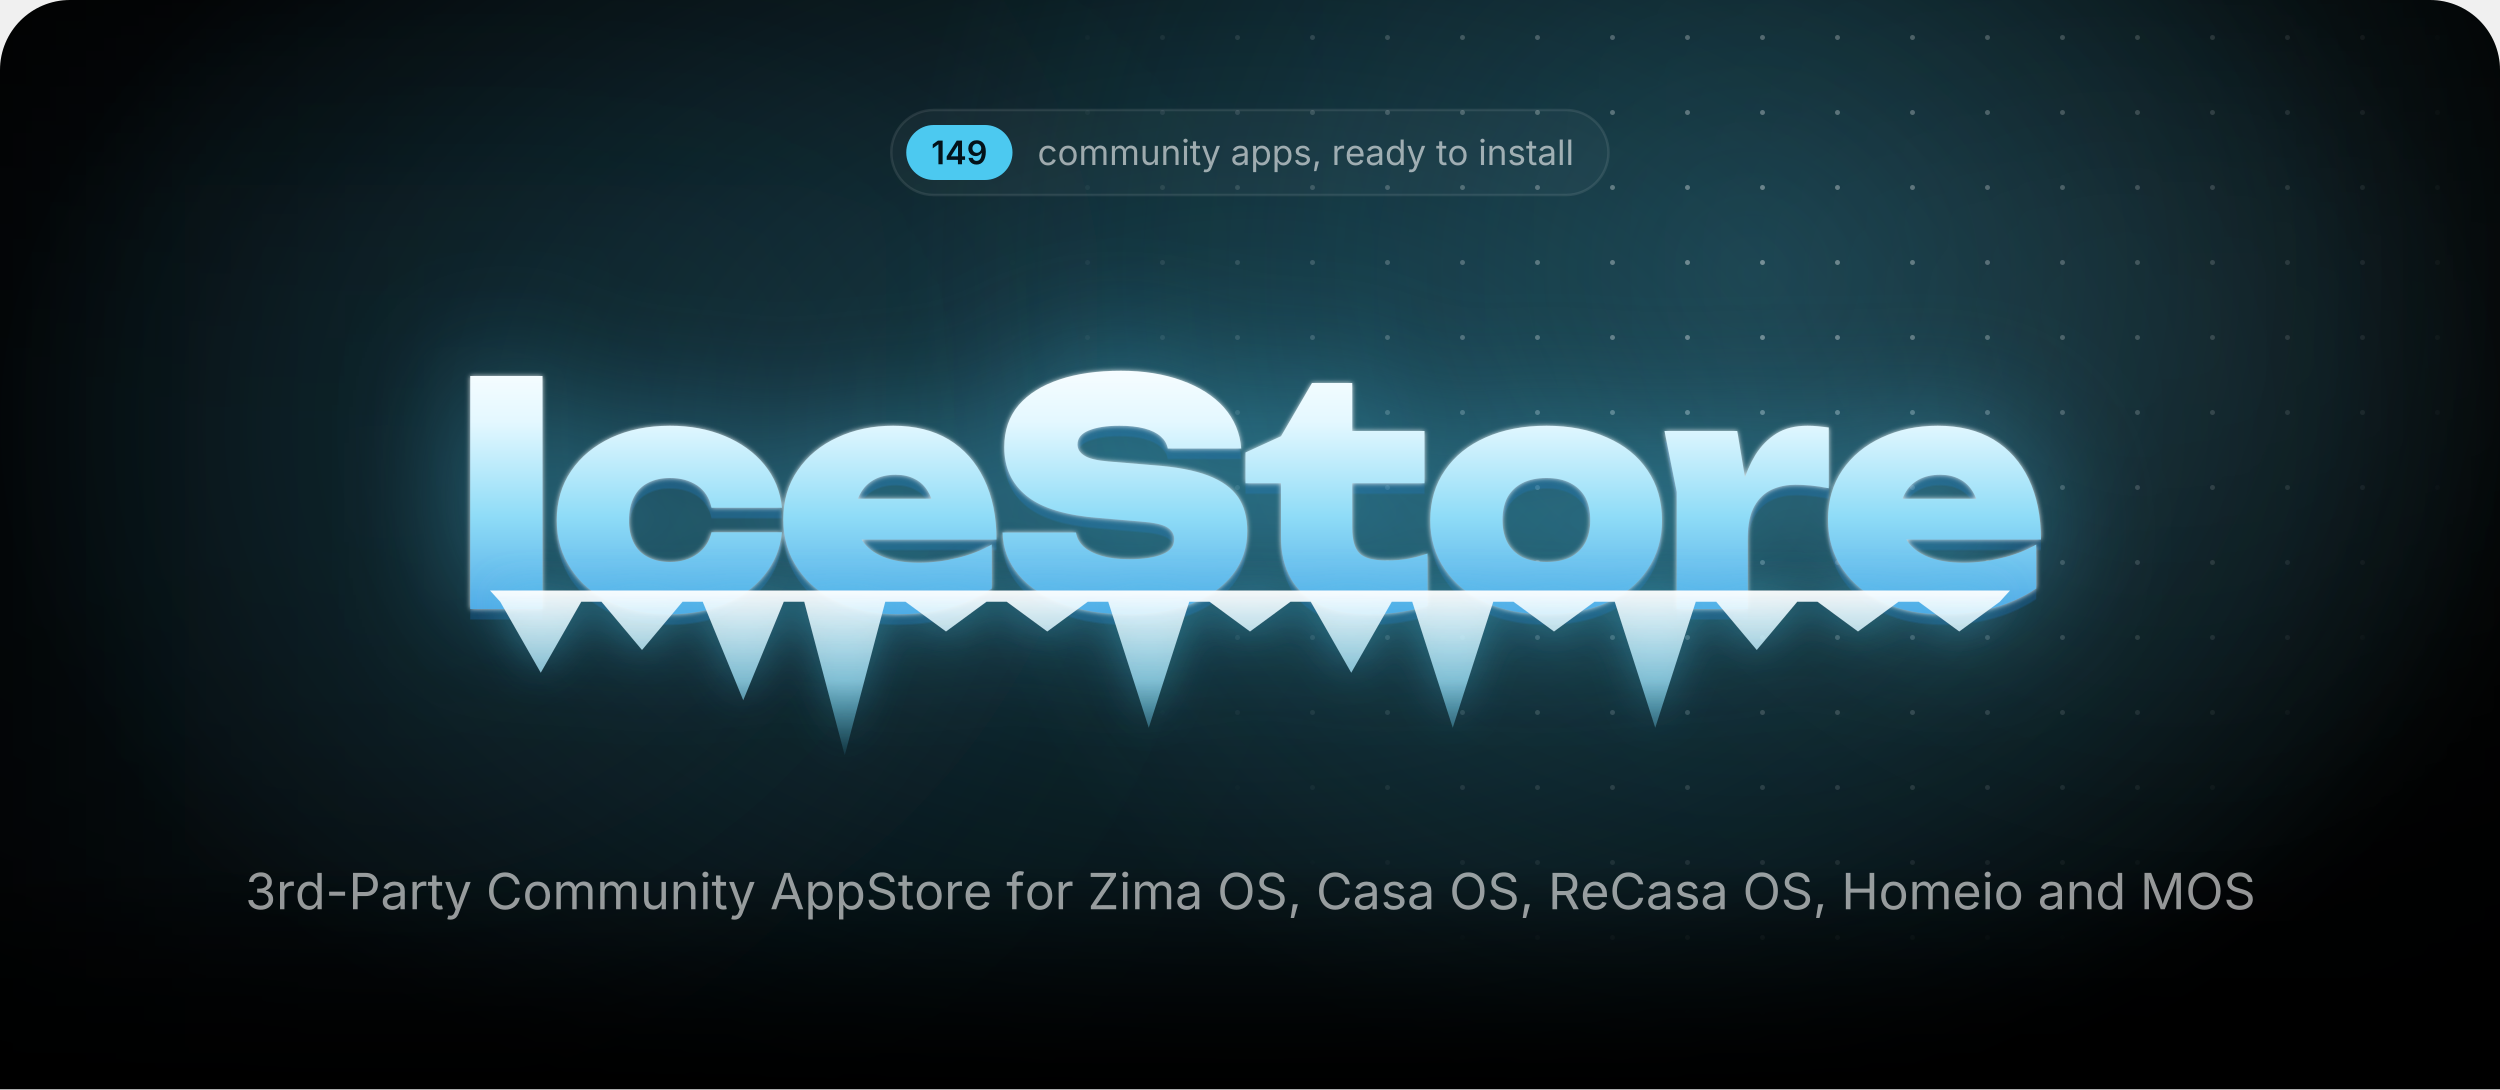
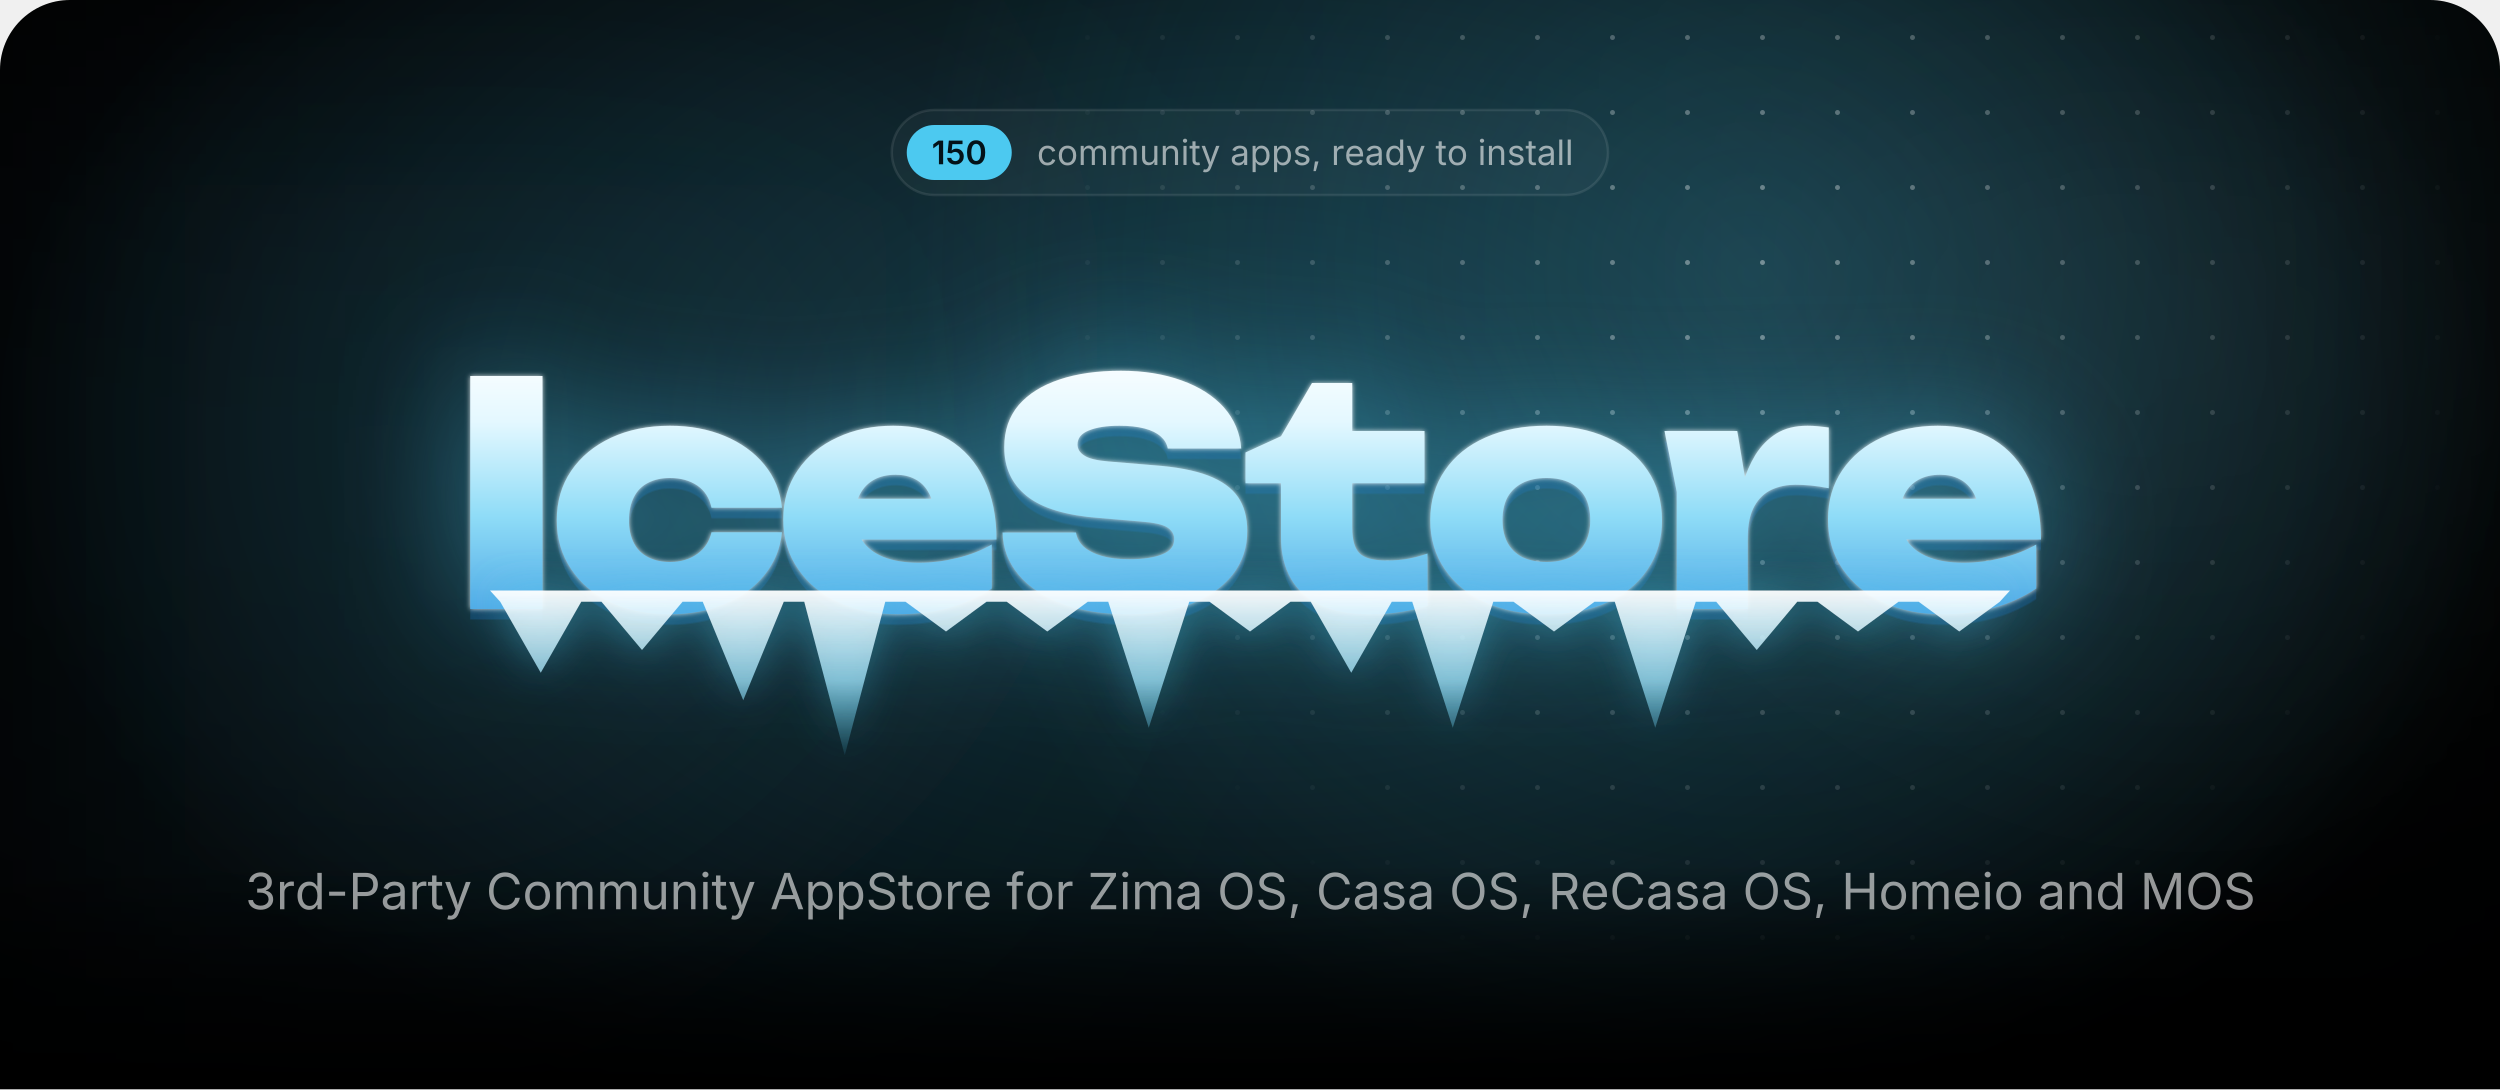
<svg xmlns="http://www.w3.org/2000/svg" width="1000" height="435.7" viewBox="0 0 1000 435.7">
  <style>.blob{transform-box:fill-box;transform-origin:center;animation:drift 22s ease-in-out infinite alternate}.blob+.blob{animation-duration:28s;animation-direction:alternate-reverse}@keyframes drift{to{transform:translate(180px,60px) scale(1.2)}}.spot{animation:spot 18s ease-in-out infinite alternate}@keyframes spot{to{transform:translate(-420px,40px)}}.gl{animation:gl 6s ease-in-out infinite}@keyframes gl{0%,35%{transform:translateX(0)}70%,100%{transform:translateX(1741px)}}.sp{transform-box:fill-box;transform-origin:center;opacity:0;animation:tw 3.2s ease-in-out infinite}@keyframes tw{0%,100%{opacity:0;transform:scale(.3) rotate(0)}50%{opacity:1;transform:scale(1) rotate(45deg)}}@media(prefers-reduced-motion:reduce){*{animation:none!important}}</style>
  <defs>
    <path id="semi.1342" d="M717 1490V0H452V1252H442L94 1002V1256L421 1490Z" />
-     <path id="semi.1346" d="M107 277V490L740 1490H916V1186H809L380 509V497H1264V277ZM816 0V341L821 438V1490H1072V0Z" />
-     <path id="semi.1352" d="M625 -21Q485 -21 376 34Q268 89 201 185Q134 281 117 403H381Q401 317 464 264Q526 210 625 210Q729 210 801 271Q873 332 910 446Q948 560 948 719H938Q902 655 846 609Q789 563 718 538Q647 513 566 513Q436 513 330 576Q225 638 164 748Q103 858 103 998Q103 1145 171 1262Q239 1379 360 1446Q481 1513 642 1511Q748 1511 848 1474Q949 1437 1030 1354Q1111 1271 1159 1132Q1207 994 1207 789Q1207 597 1166 447Q1126 297 1050 192Q973 88 866 34Q758 -21 625 -21ZM637 718Q697 718 748 741Q800 764 838 804Q876 844 898 896Q919 948 919 1007Q919 1084 883 1149Q847 1214 784 1254Q722 1293 641 1293Q562 1293 500 1254Q437 1216 400 1150Q363 1085 363 1004Q363 924 399 859Q435 794 496 756Q558 718 637 718Z" />
+     <path id="semi.1347" d="M618 -20Q472 -20 358 34Q243 89 176 185Q109 281 105 404H365Q368 343 403 296Q438 250 494 224Q550 197 618 197Q698 197 760 234Q821 270 856 334Q892 399 892 483Q892 568 856 634Q819 700 756 738Q692 775 610 775Q542 775 478 750Q413 724 375 683L133 722L211 1490H1073V1266H432L390 870H398Q440 919 516 950Q591 982 681 982Q782 982 868 946Q954 909 1018 842Q1081 776 1116 686Q1151 596 1151 489Q1151 341 1083 226Q1015 112 895 46Q775 -20 618 -20Z" />
+     <path id="semi.1341" d="M675 -20Q495 -20 367 70Q239 161 171 332Q103 502 103 744Q103 986 172 1157Q240 1328 368 1419Q495 1510 675 1510Q856 1510 984 1419Q1112 1328 1180 1157Q1248 986 1248 744Q1248 502 1180 332Q1113 161 985 70Q857 -20 675 -20ZM676 204Q773 204 840 268Q908 331 944 452Q979 572 979 744Q979 917 944 1038Q908 1159 840 1223Q773 1287 676 1287Q578 1287 510 1223Q443 1159 408 1038Q372 917 372 744Q372 572 407 452Q442 331 510 268Q578 204 676 204Z" />
    <path id="regular.586" d="M613 -24Q461 -24 346 48Q232 120 168 250Q104 380 104 552Q104 727 168 858Q232 988 346 1060Q461 1132 613 1132Q694 1132 766 1111Q838 1090 898 1050Q957 1011 1000 954Q1043 896 1066 823L893 774Q881 817 856 853Q831 889 796 916Q760 942 714 956Q668 971 613 971Q501 971 429 912Q357 854 322 759Q287 664 287 552Q287 442 322 348Q357 253 429 195Q501 137 613 137Q669 137 716 152Q763 167 800 194Q836 222 861 260Q886 298 898 343L1070 294Q1048 219 1004 160Q961 102 901 60Q841 19 768 -2Q695 -24 613 -24Z" />
    <path id="regular.790" d="M613 -24Q461 -24 346 48Q232 120 168 250Q104 380 104 552Q104 727 168 858Q232 988 346 1060Q461 1132 613 1132Q766 1132 881 1060Q996 988 1060 858Q1124 727 1124 552Q1124 380 1060 250Q996 120 881 48Q766 -24 613 -24ZM613 137Q726 137 799 195Q872 253 907 348Q942 442 942 552Q942 663 907 758Q872 854 799 912Q726 971 613 971Q501 971 429 912Q357 854 322 759Q287 664 287 552Q287 442 322 348Q357 253 429 195Q501 137 613 137Z" />
    <path id="regular.766" d="M158 0V1118H333L334 868H320Q343 959 392 1018Q442 1078 508 1108Q575 1138 647 1138Q769 1138 844 1063Q920 988 942 866H918Q938 950 991 1011Q1044 1072 1120 1105Q1195 1138 1284 1138Q1381 1138 1461 1096Q1541 1054 1588 969Q1636 884 1636 754V0H1456V749Q1456 870 1388 922Q1320 974 1230 974Q1155 974 1100 942Q1046 911 1016 856Q987 801 987 730V0H807V767Q807 860 745 917Q683 974 588 974Q523 974 466 944Q408 913 373 853Q338 793 338 704V0Z" />
    <path id="regular.915" d="M537 -14Q424 -14 338 32Q253 79 206 173Q158 267 158 408V1118H338V423Q338 294 406 221Q474 148 591 148Q671 148 734 183Q798 218 835 286Q872 353 872 448V1118H1053V0H879V271H903Q851 114 756 50Q660 -14 537 -14Z" />
    <path id="regular.773" d="M338 670V0H158V1118H331L332 847H307Q358 1002 452 1067Q547 1132 674 1132Q787 1132 872 1086Q957 1039 1004 946Q1052 852 1052 710V0H872V695Q872 824 804 897Q737 970 620 970Q540 970 476 935Q412 900 375 833Q338 766 338 670Z" />
    <path id="regular.689" d="M158 0V1118H338V0ZM249 1301Q198 1301 161 1336Q124 1371 124 1420Q124 1470 161 1504Q198 1539 249 1539Q301 1539 338 1504Q375 1470 375 1420Q375 1371 338 1336Q301 1301 249 1301Z" />
    <path id="regular.889" d="M598 1118V964H20V1118ZM188 1384H368V290Q368 215 398 180Q429 146 500 146Q517 146 544 150Q570 154 592 158L629 6Q601 -4 566 -9Q530 -14 495 -14Q350 -14 269 62Q188 139 188 276Z" />
    <path id="regular.998" d="M140 -405 186 -249 205 -254Q260 -268 305 -262Q350 -255 386 -217Q422 -179 449 -99L481 -6L54 1118H251L489 455Q527 351 553 249Q579 147 608 51H542Q571 147 598 250Q624 352 661 455L901 1118H1097L606 -167Q572 -256 524 -314Q477 -371 414 -398Q351 -426 272 -426Q224 -426 189 -419Q154 -412 140 -405Z" />
    <path id="regular.507" d="M471 -26Q365 -26 278 14Q192 54 141 131Q90 208 90 318Q90 414 128 474Q166 534 230 568Q293 603 370 620Q447 637 525 647Q625 660 688 667Q751 674 782 691Q812 708 812 749V755Q812 825 786 874Q760 922 708 948Q656 974 578 974Q498 974 441 949Q384 924 348 886Q313 849 295 810L122 867Q165 969 238 1026Q311 1084 399 1108Q487 1132 573 1132Q629 1132 700 1118Q772 1105 838 1065Q905 1025 948 946Q992 868 992 737V0H815V152H803Q784 113 742 72Q700 30 633 2Q566 -26 471 -26ZM502 133Q602 133 671 172Q740 211 776 274Q812 336 812 404V559Q801 546 764 536Q727 525 680 517Q632 509 588 504Q543 498 517 495Q452 487 396 468Q339 448 305 410Q271 373 271 309Q271 251 301 212Q331 173 383 153Q435 133 502 133Z" />
    <path id="regular.843" d="M158 -418V1118H332V939H352Q371 969 405 1014Q439 1060 503 1096Q567 1132 676 1132Q816 1132 922 1062Q1029 992 1090 862Q1150 733 1150 556Q1150 378 1090 248Q1030 118 924 47Q817 -24 677 -24Q571 -24 506 12Q441 49 406 96Q371 142 352 173H338V-418ZM650 137Q755 137 826 194Q896 250 932 346Q967 441 967 558Q967 674 932 768Q897 861 826 916Q756 971 650 971Q547 971 477 919Q407 867 372 774Q336 682 336 558Q336 434 372 339Q408 244 478 190Q549 137 650 137Z" />
    <path id="regular.871" d="M538 -24Q423 -24 334 10Q244 43 186 109Q128 175 108 271L279 312Q303 220 370 177Q436 134 536 134Q653 134 722 184Q792 234 792 303Q792 361 752 400Q711 438 628 457L442 501Q290 537 216 612Q142 688 142 806Q142 902 196 976Q250 1049 344 1090Q437 1132 556 1132Q671 1132 752 1098Q832 1063 882 1002Q933 942 958 863L795 821Q772 881 718 930Q665 979 557 979Q457 979 390 933Q324 887 324 817Q324 755 369 718Q414 680 512 657L681 617Q833 581 906 506Q979 430 979 315Q979 217 924 140Q868 64 768 20Q669 -24 538 -24Z" />
    <path id="regular.1501" d="M128 -359 216 208H422L266 -359Z" />
    <path id="regular.852" d="M158 0V1118H332V946H344Q375 1031 454 1082Q534 1134 634 1134Q654 1134 682 1133Q709 1132 725 1131V950Q717 952 685 956Q653 960 617 960Q537 960 474 926Q410 893 374 834Q338 776 338 700V0Z" />
    <path id="regular.614" d="M628 -24Q466 -24 348 48Q231 120 168 249Q104 378 104 550Q104 722 166 853Q228 984 342 1058Q455 1132 607 1132Q696 1132 782 1102Q869 1073 940 1008Q1010 942 1052 835Q1094 728 1094 573V498H226V650H997L913 594Q913 704 878 790Q844 875 776 924Q708 972 607 972Q506 972 434 922Q362 873 324 794Q286 714 286 623V522Q286 398 329 312Q372 225 450 180Q527 136 629 136Q695 136 749 155Q803 174 842 212Q881 251 902 308L1076 260Q1050 176 988 112Q926 48 834 12Q743 -24 628 -24Z" />
    <path id="regular.597" d="M577 -24Q438 -24 331 47Q224 118 164 248Q104 378 104 556Q104 733 164 862Q225 992 332 1062Q439 1132 578 1132Q687 1132 751 1096Q815 1060 850 1014Q884 969 902 939H916V1490H1096V0H922V173H902Q884 142 848 96Q813 49 748 12Q684 -24 577 -24ZM604 137Q706 137 776 190Q846 244 882 339Q918 434 918 558Q918 682 882 774Q847 867 777 919Q707 971 604 971Q498 971 428 916Q357 861 322 768Q287 674 287 558Q287 441 322 346Q358 250 429 194Q500 137 604 137Z" />
    <path id="regular.736" d="M338 1490V0H158V1490Z" />
    <path id="regular.1345" d="M635 -20Q489 -20 376 30Q263 80 196 169Q130 258 125 376H317Q323 305 366 254Q408 202 478 174Q547 147 632 147Q726 147 798 180Q871 212 913 271Q955 330 955 407Q955 488 914 550Q874 611 797 646Q720 681 609 681H488V846H609Q696 846 762 878Q829 909 866 966Q903 1023 903 1100Q903 1174 870 1229Q838 1284 778 1314Q718 1345 637 1345Q561 1345 494 1318Q428 1290 386 1239Q343 1188 340 1115H157Q161 1232 227 1321Q293 1410 402 1460Q510 1510 641 1510Q780 1510 880 1454Q981 1398 1035 1307Q1089 1216 1089 1110Q1089 984 1022 896Q956 808 842 774V762Q937 747 1004 698Q1072 649 1108 574Q1143 499 1143 405Q1143 283 1077 187Q1011 91 896 36Q781 -20 635 -20Z" />
    <path id="regular.1459" d="M798 719V553H144V719Z" />
    <path id="regular.375" d="M180 0V1490H690Q864 1490 976 1426Q1089 1363 1144 1256Q1198 1149 1198 1016Q1198 883 1144 775Q1089 667 977 603Q865 539 691 539H330V706H682Q800 706 872 746Q944 787 976 858Q1009 928 1009 1016Q1009 1104 976 1174Q944 1243 872 1283Q799 1323 680 1323H370V0Z" />
    <path id="regular.73" d="M783 -20Q592 -20 442 72Q293 165 208 336Q122 508 122 744Q122 981 208 1152Q293 1324 442 1417Q592 1510 783 1510Q896 1510 996 1477Q1097 1444 1177 1380Q1257 1317 1310 1226Q1364 1136 1384 1021H1194Q1178 1098 1140 1156Q1101 1214 1046 1254Q990 1294 923 1314Q856 1334 783 1334Q649 1334 541 1266Q433 1198 370 1066Q307 935 307 744Q307 554 370 422Q434 291 542 224Q650 156 783 156Q856 156 923 176Q990 197 1046 236Q1101 276 1140 334Q1178 393 1194 469H1384Q1365 355 1312 265Q1258 175 1178 111Q1098 47 998 14Q897 -20 783 -20Z" />
    <path id="regular.2" d="M52 0 593 1490H813L1361 0H1161L845 884Q816 966 778 1088Q739 1211 684 1401H720Q666 1209 626 1084Q587 960 561 884L254 0ZM324 416V582H1089V416Z" />
    <path id="regular.397" d="M657 -26Q496 -26 378 26Q259 78 192 172Q125 265 116 390H311Q319 306 368 252Q417 197 494 170Q570 144 657 144Q758 144 838 177Q919 210 966 270Q1013 330 1013 409Q1013 481 972 526Q932 571 865 600Q798 629 718 651L538 702Q358 753 258 848Q158 943 158 1091Q158 1217 226 1312Q294 1406 410 1458Q526 1510 670 1510Q817 1510 930 1458Q1043 1406 1108 1316Q1174 1227 1178 1114H992Q979 1223 888 1282Q797 1342 664 1342Q568 1342 496 1310Q423 1279 383 1224Q343 1170 343 1100Q343 1022 392 974Q440 927 506 900Q573 874 627 859L776 818Q836 802 908 774Q981 746 1047 700Q1113 653 1156 582Q1198 510 1198 406Q1198 284 1134 186Q1071 88 950 31Q829 -26 657 -26Z" />
    <path id="regular.647" d="M678 1118V964H20V1118ZM240 0V1267Q240 1364 286 1429Q331 1494 404 1527Q477 1560 558 1560Q622 1560 664 1550Q706 1539 726 1530L676 1376Q662 1381 640 1387Q617 1393 579 1393Q496 1393 458 1350Q420 1308 420 1227V0Z" />
    <path id="regular.496" d="M130 0V134L796 1125Q841 1192 892 1260Q943 1327 994 1393L1015 1331Q923 1325 830 1324Q737 1322 645 1322H122V1490H1158V1354L502 379Q454 308 400 237Q347 166 294 97L273 159Q365 165 456 166Q548 168 640 168H1166V0Z" />
    <path id="regular.321" d="M784 -20Q593 -20 444 72Q294 165 208 336Q122 508 122 744Q122 981 208 1152Q294 1324 444 1417Q593 1510 784 1510Q975 1510 1124 1417Q1273 1324 1358 1152Q1444 981 1444 744Q1444 508 1358 336Q1273 165 1124 72Q975 -20 784 -20ZM784 156Q917 156 1024 224Q1132 291 1196 422Q1259 554 1259 744Q1259 936 1196 1068Q1132 1199 1024 1266Q917 1334 784 1334Q650 1334 542 1266Q434 1198 370 1066Q307 935 307 744Q307 554 370 423Q434 292 542 224Q650 156 784 156Z" />
    <path id="regular.384" d="M180 0V1490H690Q864 1490 976 1430Q1089 1371 1144 1267Q1198 1163 1198 1030Q1198 897 1144 795Q1089 693 977 636Q865 578 691 578H286V747H682Q800 747 872 782Q943 816 976 880Q1009 943 1009 1030Q1009 1119 976 1184Q943 1250 871 1286Q799 1323 680 1323H370V0ZM1036 0 676 671H890L1256 0Z" />
    <path id="regular.161" d="M180 0V1490H370V846H1152V1490H1342V0H1152V678H370V0Z" />
    <path id="regular.292" d="M180 0V1490H450L817 550Q830 517 846 468Q863 418 882 360Q900 302 917 244Q934 187 947 138H905Q919 184 936 240Q953 297 972 356Q990 414 1007 465Q1024 516 1037 550L1399 1490H1670V0H1483V851Q1483 897 1484 956Q1484 1015 1486 1080Q1487 1145 1488 1212Q1490 1279 1491 1342H1507Q1486 1273 1462 1202Q1439 1130 1416 1064Q1394 997 1374 942Q1354 887 1340 851L1007 0H842L504 851Q490 886 471 940Q452 993 430 1058Q407 1124 383 1196Q359 1269 334 1342H352Q354 1286 356 1221Q357 1156 358 1090Q359 1023 360 962Q361 900 361 851V0Z" />
    <radialGradient id="glow">
      <stop stop-color="#4cc9f0" stop-opacity=".28" />
      <stop offset="1" stop-color="#4cc9f0" stop-opacity="0" />
    </radialGradient>
    <radialGradient id="cur">
      <stop stop-color="#4cc9f0" stop-opacity=".2" />
      <stop offset=".65" stop-color="#4cc9f0" stop-opacity="0" />
    </radialGradient>
    <radialGradient id="spot">
      <stop stop-color="#fff" />
      <stop offset="1" stop-color="#000" />
    </radialGradient>
    <pattern id="dots" width="30" height="30" patternUnits="userSpaceOnUse">
      <circle cx="15" cy="15" r="1" fill="#fff" fill-opacity=".4" />
    </pattern>
    <mask id="dm">
      <circle class="spot" cx="700" cy="110" r="300" fill="url(#spot)" />
    </mask>
    <linearGradient id="fade" x2="0" y2="1">
      <stop offset="0.793" stop-color="#fff" />
      <stop offset="1" stop-color="#000" />
    </linearGradient>
    <mask id="bf">
      <rect width="1000" height="435.7" fill="url(#fade)" />
    </mask>
    <filter id="blur" filterUnits="userSpaceOnUse" x="-500" y="-500" width="2000" height="1500">
      <feGaussianBlur stdDeviation="90" />
    </filter>
    <linearGradient id="ice" gradientUnits="userSpaceOnUse" x1="0" y1="138" x2="0" y2="256">
      <stop stop-color="#fff" />
      <stop offset=".26" stop-color="#e4f8ff" />
      <stop offset=".58" stop-color="#8fdcf7" />
      <stop offset="1" stop-color="#3d9be0" />
    </linearGradient>
    <linearGradient id="ig" x2="0" y2="1">
      <stop stop-color="#fff" stop-opacity=".95" />
      <stop offset=".55" stop-color="#9fe3fa" stop-opacity=".75" />
      <stop offset="1" stop-color="#4cc9f0" stop-opacity=".1" />
    </linearGradient>
    <linearGradient id="gl">
      <stop stop-color="#fff" stop-opacity="0" />
      <stop offset=".5" stop-color="#fff" stop-opacity=".95" />
      <stop offset="1" stop-color="#fff" stop-opacity="0" />
    </linearGradient>
    <clipPath id="wc">
      <path d="M188.1 150.4H217V243.6H188.1ZM312.8 212.9Q311.8 222.7 305.7 230.1Q299.7 237.5 289.9 241.6Q280.1 245.7 268 245.7Q254.7 245.7 244.4 241Q234.2 236.3 228.5 227.7Q222.7 219.1 222.7 208.1Q222.7 196.8 228.5 188.3Q234.2 179.9 244.4 175.1Q254.7 170.3 268 170.3Q280.1 170.3 289.9 174.4Q299.7 178.5 305.7 185.8Q311.8 193.2 312.8 203.1H284.6Q283.4 197.3 278.9 194.2Q274.4 191.2 268 191.2Q263 191.2 259.3 193.1Q255.5 195 253.6 198.8Q251.6 202.6 251.6 208.1Q251.6 213.5 253.6 217.3Q255.5 221 259.3 222.9Q263 224.8 268 224.8Q274.4 224.8 278.9 221.6Q283.4 218.3 284.6 212.9ZM359 245.7Q345.9 245.7 335.6 241Q325.2 236.3 319.3 227.7Q313.3 219.1 313.3 207.7Q313.3 196.5 319.1 188.1Q324.9 179.6 334.9 175Q344.9 170.3 357.3 170.3Q370.3 170.3 379.5 175.8Q388.7 181.4 393.6 191.6Q398.6 201.9 398.6 215.8H336.6V199.5H382.2L373.8 205.1Q373.3 200.2 371.3 196.8Q369.4 193.4 366.1 191.7Q362.8 189.9 358.3 189.9Q353.2 189.9 349.6 191.9Q346 193.9 344.1 197.5Q342.1 201 342.1 205.5Q342.1 211.8 344.9 216.2Q347.7 220.5 353.4 222.8Q359.2 225.1 367.6 225.1Q375.3 225.1 382.9 223.2Q390.5 221.4 396.7 217.8V235.4Q389.1 240.4 379.7 243.1Q370.3 245.7 359 245.7ZM401 213H430.4Q430.9 216.3 433.5 218.7Q436.2 221.1 440.8 222.4Q445.4 223.7 451.6 223.7Q460.2 223.7 465 221.7Q469.7 219.8 469.7 215.7Q469.7 212.8 467 211Q464.3 209.2 456.2 208.6L439.8 207.2Q419.7 205.7 410.7 198.4Q401.7 191.2 401.7 178.9Q401.7 168.8 407.5 162Q413.3 155.3 423.8 151.8Q434.2 148.3 448.4 148.3Q462 148.3 472.7 152.2Q483.3 156 489.6 163Q495.8 170.1 496.5 179.4H467.1Q466.6 176.6 464.3 174.6Q462 172.5 457.8 171.4Q453.6 170.3 447.8 170.3Q440.1 170.3 435.5 172.2Q431 174 431 177.8Q431 180.5 433.7 182.2Q436.3 184 443.5 184.6L461.5 186.1Q475 187.1 483.2 190.2Q491.5 193.4 495.2 198.8Q498.9 204.2 498.9 212.4Q498.9 222.4 493 229.9Q487 237.4 476.3 241.6Q465.5 245.7 451.1 245.7Q436.3 245.7 425.1 241.6Q414 237.5 407.6 230.1Q401.3 222.7 401 213ZM498.2 193.3V181L512.4 174.5L524.8 153.2H540.9V172.4H569.8V193.3H540.9V211.1Q540.9 218.3 543.7 221.2Q546.5 224.2 554.7 224.2Q559.8 224.2 563.8 223.4Q567.8 222.6 571 221.4V242.4Q567 243.6 560.9 244.7Q554.9 245.7 548.1 245.7Q536 245.7 528.1 242Q520.2 238.3 516.3 231.3Q512.4 224.4 512.4 214.9V193.3ZM618.5 245.7Q604.7 245.7 594.2 241Q583.8 236.3 578 227.8Q572.1 219.3 572.1 208.1Q572.1 196.6 578 188.1Q583.8 179.6 594.2 175Q604.7 170.3 618.6 170.3Q632.4 170.3 642.8 175Q653.3 179.6 659 188.1Q664.8 196.6 664.8 208.1Q664.8 219.3 659 227.8Q653.3 236.3 642.8 241Q632.4 245.7 618.5 245.7ZM618.6 224.8Q624.2 224.8 628.1 222.9Q632 220.9 634.1 217.1Q636.1 213.3 636.1 208.1Q636.1 202.7 634.1 198.9Q632 195.2 628.1 193.2Q624.2 191.2 618.6 191.2Q613 191.2 609 193.2Q605.1 195.2 603 198.9Q601 202.7 601 208Q601 213.3 603 217.1Q605.1 220.9 609 222.9Q613 224.8 618.6 224.8ZM665.8 172.4H694.9L699.1 197.6V243.6H670.7V196.8ZM731.5 171V195.3Q727.6 194.5 724.3 194.2Q721 193.9 718.2 193.9Q713.1 193.9 708.8 195.8Q704.4 197.8 701.8 202.4Q699.1 207.1 699.1 215.3L693.9 208.8Q695 201.1 696.9 194.2Q698.9 187.3 702.2 181.9Q705.6 176.5 710.6 173.4Q715.6 170.3 723 170.3Q725 170.3 727.1 170.5Q729.2 170.7 731.5 171ZM776.9 245.7Q763.7 245.7 753.4 241Q743.1 236.3 737.1 227.7Q731.2 219.1 731.2 207.7Q731.2 196.5 736.9 188.1Q742.7 179.6 752.7 175Q762.7 170.3 775.1 170.3Q788.2 170.3 797.4 175.8Q806.6 181.4 811.5 191.6Q816.4 201.9 816.4 215.8H754.4V199.5H800L791.7 205.1Q791.2 200.2 789.2 196.8Q787.2 193.4 783.9 191.7Q780.6 189.9 776.1 189.9Q771 189.9 767.4 191.9Q763.8 193.9 761.9 197.5Q760 201 760 205.5Q760 211.8 762.8 216.2Q765.6 220.5 771.3 222.8Q777 225.1 785.5 225.1Q793.2 225.1 800.7 223.2Q808.3 221.4 814.5 217.8V235.4Q807 240.4 797.6 243.1Q788.2 245.7 776.9 245.7Z" />
    </clipPath>
    <filter id="frost" x="-20%" y="-60%" width="140%" height="220%" color-interpolation-filters="sRGB">
      <feGaussianBlur in="SourceAlpha" stdDeviation="1" result="a" />
      <feFlood flood-color="#fff" flood-opacity=".85" />
      <feComposite in2="a" operator="in" result="s1" />
      <feGaussianBlur in="SourceAlpha" stdDeviation="25.2" result="b" />
      <feFlood flood-color="#4cc9f0" flood-opacity=".5" />
      <feComposite in2="b" operator="in" result="s2" />
      <feOffset in="SourceAlpha" dy="4.2" result="c" />
      <feFlood flood-color="#125696" flood-opacity=".4" />
      <feComposite in2="c" operator="in" result="s3" />
      <feMerge>
        <feMergeNode in="s3" />
        <feMergeNode in="s2" />
        <feMergeNode in="s1" />
        <feMergeNode in="SourceGraphic" />
      </feMerge>
    </filter>
    <filter id="drip" x="-10%" y="-60%" width="120%" height="220%">
      <feGaussianBlur in="SourceAlpha" stdDeviation="8.4" result="b" />
      <feFlood flood-color="#4cc9f0" flood-opacity=".45" />
      <feComposite in2="b" operator="in" />
      <feMerge>
        <feMergeNode />
        <feMergeNode in="SourceGraphic" />
      </feMerge>
    </filter>
    <clipPath id="pg">
      <path d="M0,28 A28,28 0 0 1 28,0 H972 A28,28 0 0 1 1000,28 V435.7 A0,0 0 0 1 1000,435.7 H0 A0,0 0 0 1 0,435.7 Z" />
    </clipPath>
  </defs>
  <g clip-path="url(#pg)">
    <rect x="0" y="0" width="1000" height="435.7" rx="0" fill="#000" />
    <g mask="url(#bf)">
      <ellipse cx="500" cy="170" rx="500" ry="310" fill="url(#glow)" />
      <circle class="blob" cx="140" cy="140" r="260" fill="#4cc9f0" fill-opacity=".1" filter="url(#blur)" />
      <circle class="blob" cx="900" cy="40" r="220" fill="#a5e8ff" fill-opacity=".08" filter="url(#blur)" />
      <circle class="spot" cx="700" cy="110" r="520" fill="url(#cur)" />
      <rect width="1000" height="435.7" fill="url(#dots)" mask="url(#dm)" />
    </g>
-     <rect x="356.5" y="44" width="286.9" height="34" rx="17" fill="rgba(255,255,255,.035)" stroke="rgba(255,255,255,.09)" />
-     <rect x="362.5" y="50" width="42.5" height="22" rx="11" fill="#4cc9f0" />
-     <g fill="#031219" transform="translate(372.5,65.7) scale(0.00635,-0.00635)">
+     <rect x="356.7" y="44" width="286.5" height="34" rx="17" fill="rgba(255,255,255,.035)" stroke="rgba(255,255,255,.09)" />
+     <rect x="362.7" y="50" width="42" height="22" rx="11" fill="#4cc9f0" />
+     <g fill="#031219" transform="translate(372.7,65.7) scale(0.00635,-0.00635)">
      <use href="#semi.1342" x="0" />
-       <use href="#semi.1346" x="866" />
-       <use href="#semi.1352" x="2230" />
-     </g>
-     <g fill="rgba(255,255,255,.58)" transform="translate(415,66) scale(0.00684,-0.00684)">
+       <use href="#semi.1347" x="866" />
+       <use href="#semi.1341" x="2120" />
+     </g>
+     <g fill="rgba(255,255,255,.58)" transform="translate(414.8,66) scale(0.00684,-0.00684)">
      <use href="#regular.586" x="0" />
      <use href="#regular.790" x="1170" />
      <use href="#regular.766" x="2398" />
      <use href="#regular.766" x="4192" />
      <use href="#regular.915" x="5986" />
      <use href="#regular.773" x="7197" />
      <use href="#regular.689" x="8407" />
      <use href="#regular.889" x="8903" />
      <use href="#regular.998" x="9573" />
      <use href="#regular.507" x="11300" />
      <use href="#regular.843" x="12450" />
      <use href="#regular.843" x="13704" />
      <use href="#regular.871" x="14958" />
      <use href="#regular.1501" x="16039" />
      <use href="#regular.852" x="17205" />
      <use href="#regular.614" x="17976" />
      <use href="#regular.507" x="19170" />
      <use href="#regular.597" x="20320" />
      <use href="#regular.998" x="21574" />
      <use href="#regular.889" x="23301" />
      <use href="#regular.790" x="23971" />
      <use href="#regular.689" x="25775" />
      <use href="#regular.773" x="26271" />
      <use href="#regular.871" x="27481" />
      <use href="#regular.889" x="28562" />
      <use href="#regular.507" x="29232" />
      <use href="#regular.736" x="30382" />
      <use href="#regular.736" x="30878" />
    </g>
    <g filter="url(#frost)">
      <path fill="url(#ice)" d="M188.1 150.4H217V243.6H188.1ZM312.8 212.9Q311.8 222.7 305.7 230.1Q299.7 237.5 289.9 241.6Q280.1 245.7 268 245.7Q254.7 245.7 244.4 241Q234.2 236.3 228.5 227.7Q222.7 219.1 222.7 208.1Q222.7 196.8 228.5 188.3Q234.2 179.9 244.4 175.1Q254.7 170.3 268 170.3Q280.1 170.3 289.9 174.4Q299.7 178.5 305.7 185.8Q311.8 193.2 312.8 203.1H284.6Q283.4 197.3 278.9 194.2Q274.4 191.2 268 191.2Q263 191.2 259.3 193.1Q255.5 195 253.6 198.8Q251.6 202.6 251.6 208.1Q251.6 213.5 253.6 217.3Q255.5 221 259.3 222.9Q263 224.8 268 224.8Q274.4 224.8 278.9 221.6Q283.4 218.3 284.6 212.9ZM359 245.7Q345.9 245.7 335.6 241Q325.2 236.3 319.3 227.7Q313.3 219.1 313.3 207.7Q313.3 196.5 319.1 188.1Q324.9 179.6 334.9 175Q344.9 170.3 357.3 170.3Q370.3 170.3 379.5 175.8Q388.7 181.4 393.6 191.6Q398.6 201.9 398.6 215.8H336.6V199.5H382.2L373.8 205.1Q373.3 200.2 371.3 196.8Q369.4 193.4 366.1 191.7Q362.8 189.9 358.3 189.9Q353.2 189.9 349.6 191.9Q346 193.9 344.1 197.5Q342.1 201 342.1 205.5Q342.1 211.8 344.9 216.2Q347.7 220.5 353.4 222.8Q359.2 225.1 367.6 225.1Q375.3 225.1 382.9 223.2Q390.5 221.4 396.7 217.8V235.4Q389.1 240.4 379.7 243.1Q370.3 245.7 359 245.7ZM401 213H430.4Q430.9 216.3 433.5 218.7Q436.2 221.1 440.8 222.4Q445.4 223.7 451.6 223.7Q460.2 223.7 465 221.7Q469.7 219.8 469.7 215.7Q469.7 212.8 467 211Q464.3 209.2 456.2 208.6L439.8 207.2Q419.7 205.7 410.7 198.4Q401.7 191.2 401.7 178.9Q401.7 168.8 407.5 162Q413.3 155.3 423.8 151.8Q434.2 148.3 448.4 148.3Q462 148.3 472.7 152.2Q483.3 156 489.6 163Q495.8 170.1 496.5 179.4H467.1Q466.6 176.6 464.3 174.6Q462 172.5 457.8 171.4Q453.6 170.3 447.8 170.3Q440.1 170.3 435.5 172.2Q431 174 431 177.8Q431 180.5 433.7 182.2Q436.3 184 443.5 184.6L461.5 186.1Q475 187.1 483.2 190.2Q491.5 193.4 495.2 198.8Q498.9 204.2 498.9 212.4Q498.9 222.4 493 229.9Q487 237.4 476.3 241.6Q465.5 245.7 451.1 245.7Q436.3 245.7 425.1 241.6Q414 237.5 407.6 230.1Q401.3 222.7 401 213ZM498.2 193.3V181L512.4 174.5L524.8 153.2H540.9V172.4H569.8V193.3H540.9V211.1Q540.9 218.3 543.7 221.2Q546.5 224.2 554.7 224.2Q559.8 224.2 563.8 223.4Q567.8 222.6 571 221.4V242.4Q567 243.6 560.9 244.7Q554.9 245.7 548.1 245.7Q536 245.7 528.1 242Q520.2 238.3 516.3 231.3Q512.4 224.4 512.4 214.9V193.3ZM618.5 245.7Q604.7 245.7 594.2 241Q583.8 236.3 578 227.8Q572.1 219.3 572.1 208.1Q572.1 196.6 578 188.1Q583.8 179.6 594.2 175Q604.7 170.3 618.6 170.3Q632.4 170.3 642.8 175Q653.3 179.6 659 188.1Q664.8 196.6 664.8 208.1Q664.8 219.3 659 227.8Q653.3 236.3 642.8 241Q632.4 245.7 618.5 245.7ZM618.6 224.8Q624.2 224.8 628.1 222.9Q632 220.9 634.1 217.1Q636.1 213.3 636.1 208.1Q636.1 202.7 634.1 198.9Q632 195.2 628.1 193.2Q624.2 191.2 618.6 191.2Q613 191.2 609 193.2Q605.1 195.2 603 198.9Q601 202.7 601 208Q601 213.3 603 217.1Q605.1 220.9 609 222.9Q613 224.8 618.6 224.8ZM665.8 172.4H694.9L699.1 197.6V243.6H670.7V196.8ZM731.5 171V195.3Q727.6 194.5 724.3 194.2Q721 193.9 718.2 193.9Q713.1 193.9 708.8 195.8Q704.4 197.8 701.8 202.4Q699.1 207.1 699.1 215.3L693.9 208.8Q695 201.1 696.9 194.2Q698.9 187.3 702.2 181.9Q705.6 176.5 710.6 173.4Q715.6 170.3 723 170.3Q725 170.3 727.1 170.5Q729.2 170.7 731.5 171ZM776.9 245.7Q763.7 245.7 753.4 241Q743.1 236.3 737.1 227.7Q731.2 219.1 731.2 207.7Q731.2 196.5 736.9 188.1Q742.7 179.6 752.7 175Q762.7 170.3 775.1 170.3Q788.2 170.3 797.4 175.8Q806.6 181.4 811.5 191.6Q816.4 201.9 816.4 215.8H754.4V199.5H800L791.7 205.1Q791.2 200.2 789.2 196.8Q787.2 193.4 783.9 191.7Q780.6 189.9 776.1 189.9Q771 189.9 767.4 191.9Q763.8 193.9 761.9 197.5Q760 201 760 205.5Q760 211.8 762.8 216.2Q765.6 220.5 771.3 222.8Q777 225.1 785.5 225.1Q793.2 225.1 800.7 223.2Q808.3 221.4 814.5 217.8V235.4Q807 240.4 797.6 243.1Q788.2 245.7 776.9 245.7Z" />
    </g>
    <g clip-path="url(#wc)">
      <g class="gl">
        <g transform="translate(52.8,0) skewX(-15)">
          <rect x="-518.9" y="118" width="399.4" height="158" rx="0" fill="url(#gl)" />
        </g>
      </g>
    </g>
    <polygon points="196,236.2 200.1,240.7 216.3,269.1 232.5,240.7 240.6,240.7 256.8,260 273,240.7 281.1,240.7 297.3,280.1 313.5,240.7 321.7,240.7 337.9,302.1 354.1,240.7 362.2,240.7 378.4,252.6 394.6,240.7 402.7,240.7 418.9,252.6 435.1,240.7 443.3,240.7 459.5,291.1 475.7,240.7 483.8,240.7 500,252.6 516.2,240.7 524.3,240.7 540.5,269.1 556.7,240.7 564.9,240.7 581.1,291.1 597.3,240.7 605.4,240.7 621.6,252.6 637.8,240.7 645.9,240.7 662.1,291.1 678.3,240.7 686.5,240.7 702.7,260 718.9,240.7 727,240.7 743.2,252.6 759.4,240.7 767.5,240.7 783.7,252.6 799.9,240.7 804,236.2" fill="url(#ig)" filter="url(#drip)" />
    <polygon class="sp" style="animation-delay:0s" fill="#fff" points="171.4,123.8 173.3,132.5 181.9,134.4 173.3,136.3 171.4,145 169.5,136.3 160.8,134.4 169.5,132.5" />
    <polygon class="sp" style="animation-delay:0.9s" fill="#fff" points="337.8,114.4 339.7,123.1 348.3,125 339.7,126.9 337.8,135.5 335.9,126.9 327.2,125 335.9,123.1" />
    <polygon class="sp" style="animation-delay:1.7s" fill="#fff" points="491.4,109.7 493.3,118.3 501.9,120.2 493.3,122.1 491.4,130.8 489.5,122.1 480.8,120.2 489.5,118.3" />
    <polygon class="sp" style="animation-delay:0.4s" fill="#fff" points="651.4,119.1 653.3,127.8 661.9,129.7 653.3,131.6 651.4,140.2 649.5,131.6 640.8,129.7 649.5,127.8" />
    <polygon class="sp" style="animation-delay:2.2s" fill="#fff" points="824.2,126.2 826.1,134.9 834.7,136.8 826.1,138.7 824.2,147.3 822.3,138.7 813.6,136.8 822.3,134.9" />
    <polygon class="sp" style="animation-delay:1.3s" fill="#fff" points="574.6,277.3 576.5,285.9 585.1,287.8 576.5,289.7 574.6,298.4 572.7,289.7 564,287.8 572.7,285.9" />
    <g fill="rgba(255,255,255,.58)" transform="translate(98.1,363.7) scale(0.00977,-0.00977)">
      <use href="#regular.1345" x="0" />
      <use href="#regular.852" x="1265" />
      <use href="#regular.597" x="2036" />
      <use href="#regular.1459" x="3290" />
      <use href="#regular.375" x="4232" />
      <use href="#regular.507" x="5540" />
      <use href="#regular.852" x="6690" />
      <use href="#regular.889" x="7461" />
      <use href="#regular.998" x="8131" />
      <use href="#regular.73" x="9858" />
      <use href="#regular.790" x="11354" />
      <use href="#regular.766" x="12582" />
      <use href="#regular.766" x="14376" />
      <use href="#regular.915" x="16170" />
      <use href="#regular.773" x="17381" />
      <use href="#regular.689" x="18591" />
      <use href="#regular.889" x="19087" />
      <use href="#regular.998" x="19757" />
      <use href="#regular.2" x="21484" />
      <use href="#regular.843" x="22897" />
      <use href="#regular.843" x="24151" />
      <use href="#regular.397" x="25405" />
      <use href="#regular.889" x="26719" />
      <use href="#regular.790" x="27389" />
      <use href="#regular.852" x="28617" />
      <use href="#regular.614" x="29388" />
      <use href="#regular.647" x="31158" />
      <use href="#regular.790" x="31916" />
      <use href="#regular.852" x="33144" />
      <use href="#regular.496" x="34491" />
      <use href="#regular.689" x="35779" />
      <use href="#regular.766" x="36275" />
      <use href="#regular.507" x="38069" />
      <use href="#regular.321" x="39795" />
      <use href="#regular.397" x="41361" />
      <use href="#regular.1501" x="42675" />
      <use href="#regular.73" x="43841" />
      <use href="#regular.507" x="45337" />
      <use href="#regular.871" x="46487" />
      <use href="#regular.507" x="47568" />
      <use href="#regular.321" x="49294" />
      <use href="#regular.397" x="50860" />
      <use href="#regular.1501" x="52174" />
      <use href="#regular.384" x="53340" />
      <use href="#regular.614" x="54658" />
      <use href="#regular.73" x="55852" />
      <use href="#regular.507" x="57348" />
      <use href="#regular.871" x="58498" />
      <use href="#regular.507" x="59579" />
      <use href="#regular.321" x="61305" />
      <use href="#regular.397" x="62871" />
      <use href="#regular.1501" x="64185" />
      <use href="#regular.161" x="65351" />
      <use href="#regular.790" x="66873" />
      <use href="#regular.766" x="68101" />
      <use href="#regular.614" x="69895" />
      <use href="#regular.689" x="71089" />
      <use href="#regular.790" x="71585" />
      <use href="#regular.507" x="73389" />
      <use href="#regular.773" x="74539" />
      <use href="#regular.597" x="75749" />
      <use href="#regular.292" x="77579" />
      <use href="#regular.321" x="79429" />
      <use href="#regular.397" x="80995" />
    </g>
  </g>
</svg>
